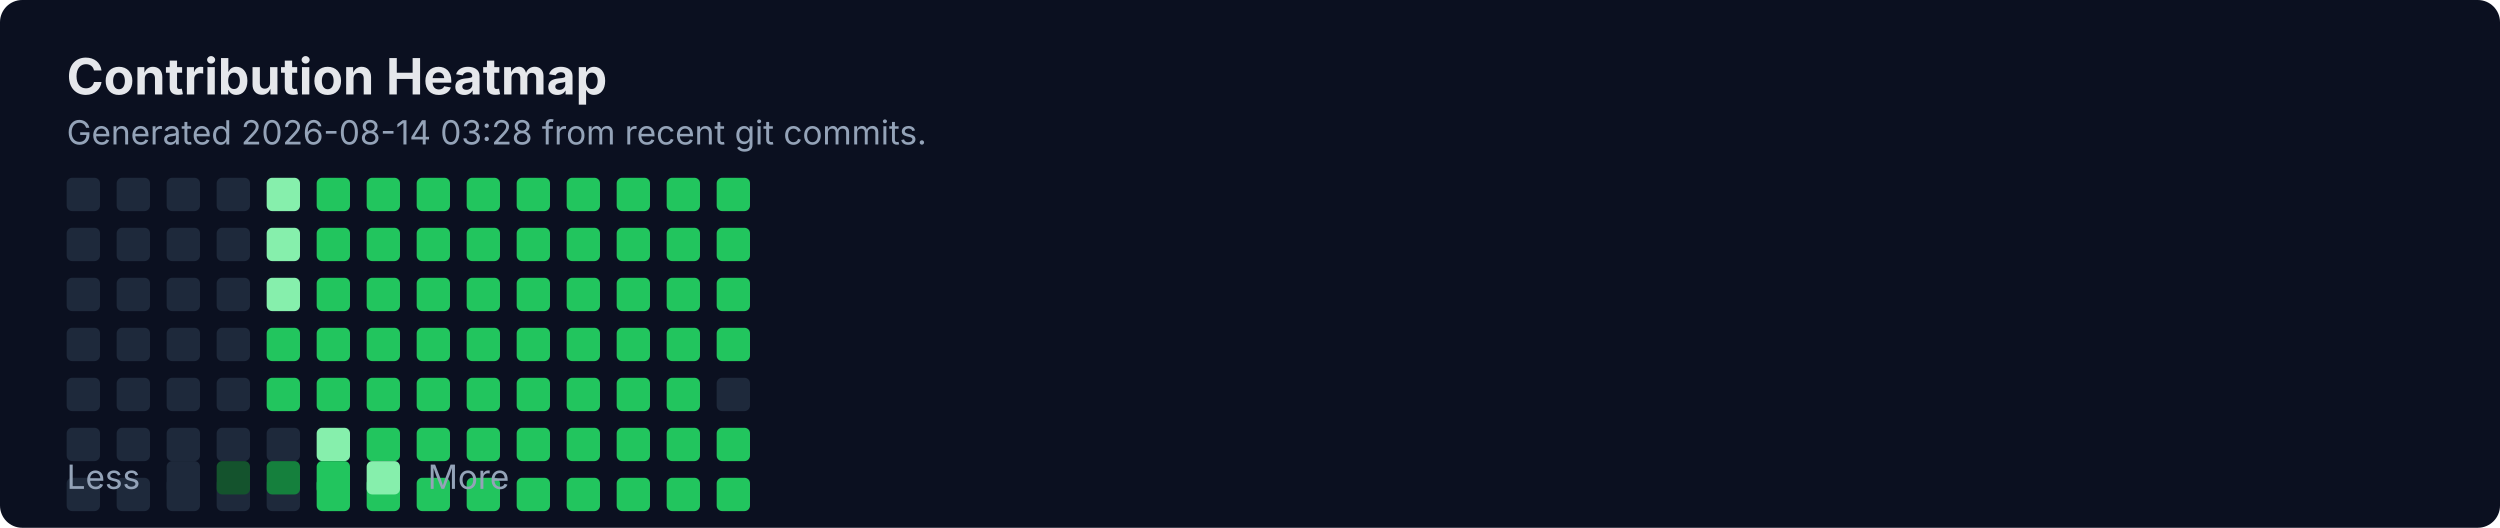
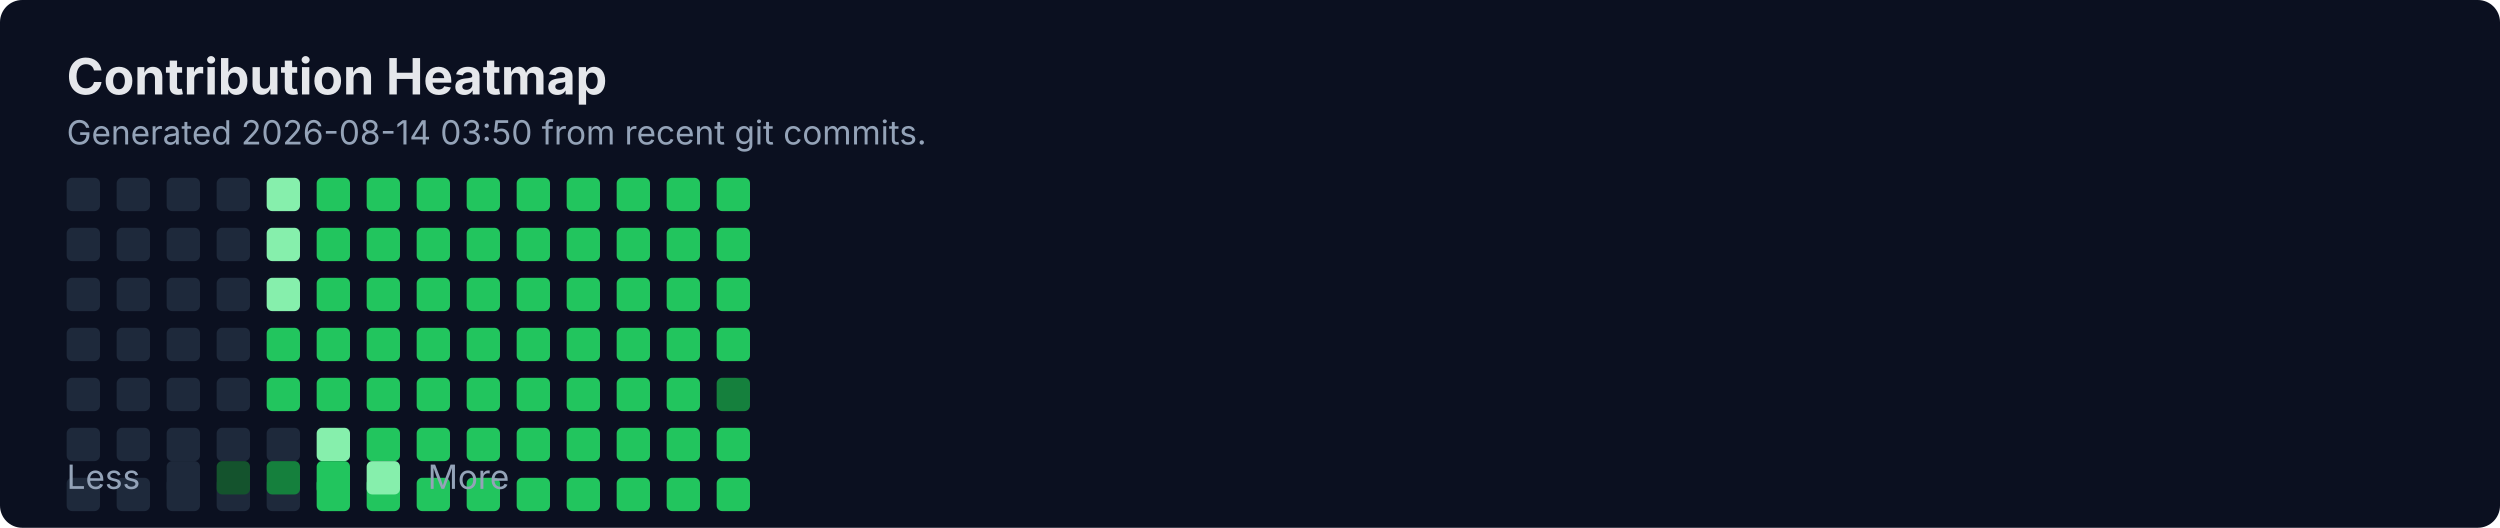
<svg xmlns="http://www.w3.org/2000/svg" width="900" height="190" viewBox="0 0 900 190" fill="none" role="img" aria-labelledby="title">
  <rect width="900" height="190" rx="8" fill="#0B1020" />
  <text x="24" y="34" fill="#E5E7EB" font-family="Inter, Segoe UI, Arial" font-size="18" font-weight="700">Contribution Heatmap</text>
-   <text x="24" y="52" fill="#94A3B8" font-family="Inter, Segoe UI, Arial" font-size="12">Generated 2026-08-14 03:28 from recent git commits.</text>
+   <text x="24" y="52" fill="#94A3B8" font-family="Inter, Segoe UI, Arial" font-size="12">Generated 2026-08-14 03:50 from recent git commits.</text>
  <rect x="24" y="154" width="12" height="12" rx="2" fill="#1E293B" />
  <rect x="24" y="172" width="12" height="12" rx="2" fill="#1E293B" />
  <rect x="24" y="64" width="12" height="12" rx="2" fill="#1E293B" />
  <rect x="24" y="82" width="12" height="12" rx="2" fill="#1E293B" />
  <rect x="24" y="100" width="12" height="12" rx="2" fill="#1E293B" />
  <rect x="24" y="118" width="12" height="12" rx="2" fill="#1E293B" />
  <rect x="24" y="136" width="12" height="12" rx="2" fill="#1E293B" />
  <rect x="42" y="154" width="12" height="12" rx="2" fill="#1E293B" />
  <rect x="42" y="172" width="12" height="12" rx="2" fill="#1E293B" />
  <rect x="42" y="64" width="12" height="12" rx="2" fill="#1E293B" />
  <rect x="42" y="82" width="12" height="12" rx="2" fill="#1E293B" />
  <rect x="42" y="100" width="12" height="12" rx="2" fill="#1E293B" />
  <rect x="42" y="118" width="12" height="12" rx="2" fill="#1E293B" />
  <rect x="42" y="136" width="12" height="12" rx="2" fill="#1E293B" />
  <rect x="60" y="154" width="12" height="12" rx="2" fill="#1E293B" />
  <rect x="60" y="172" width="12" height="12" rx="2" fill="#1E293B" />
  <rect x="60" y="64" width="12" height="12" rx="2" fill="#1E293B" />
  <rect x="60" y="82" width="12" height="12" rx="2" fill="#1E293B" />
  <rect x="60" y="100" width="12" height="12" rx="2" fill="#1E293B" />
  <rect x="60" y="118" width="12" height="12" rx="2" fill="#1E293B" />
  <rect x="60" y="136" width="12" height="12" rx="2" fill="#1E293B" />
  <rect x="78" y="154" width="12" height="12" rx="2" fill="#1E293B" />
  <rect x="78" y="172" width="12" height="12" rx="2" fill="#1E293B" />
  <rect x="78" y="64" width="12" height="12" rx="2" fill="#1E293B" />
  <rect x="78" y="82" width="12" height="12" rx="2" fill="#1E293B" />
  <rect x="78" y="100" width="12" height="12" rx="2" fill="#1E293B" />
  <rect x="78" y="118" width="12" height="12" rx="2" fill="#1E293B" />
  <rect x="78" y="136" width="12" height="12" rx="2" fill="#1E293B" />
  <rect x="96" y="154" width="12" height="12" rx="2" fill="#1E293B" />
  <rect x="96" y="172" width="12" height="12" rx="2" fill="#1E293B" />
  <rect x="96" y="64" width="12" height="12" rx="2" fill="#86EFAC" />
  <rect x="96" y="82" width="12" height="12" rx="2" fill="#86EFAC" />
  <rect x="96" y="100" width="12" height="12" rx="2" fill="#86EFAC" />
  <rect x="96" y="118" width="12" height="12" rx="2" fill="#22C55E" />
  <rect x="96" y="136" width="12" height="12" rx="2" fill="#22C55E" />
  <rect x="114" y="154" width="12" height="12" rx="2" fill="#86EFAC" />
  <rect x="114" y="172" width="12" height="12" rx="2" fill="#22C55E" />
  <rect x="114" y="64" width="12" height="12" rx="2" fill="#22C55E" />
  <rect x="114" y="82" width="12" height="12" rx="2" fill="#22C55E" />
  <rect x="114" y="100" width="12" height="12" rx="2" fill="#22C55E" />
  <rect x="114" y="118" width="12" height="12" rx="2" fill="#22C55E" />
  <rect x="114" y="136" width="12" height="12" rx="2" fill="#22C55E" />
  <rect x="132" y="154" width="12" height="12" rx="2" fill="#22C55E" />
  <rect x="132" y="172" width="12" height="12" rx="2" fill="#22C55E" />
  <rect x="132" y="64" width="12" height="12" rx="2" fill="#22C55E" />
  <rect x="132" y="82" width="12" height="12" rx="2" fill="#22C55E" />
  <rect x="132" y="100" width="12" height="12" rx="2" fill="#22C55E" />
  <rect x="132" y="118" width="12" height="12" rx="2" fill="#22C55E" />
  <rect x="132" y="136" width="12" height="12" rx="2" fill="#22C55E" />
  <rect x="150" y="154" width="12" height="12" rx="2" fill="#22C55E" />
  <rect x="150" y="172" width="12" height="12" rx="2" fill="#22C55E" />
  <rect x="150" y="64" width="12" height="12" rx="2" fill="#22C55E" />
  <rect x="150" y="82" width="12" height="12" rx="2" fill="#22C55E" />
  <rect x="150" y="100" width="12" height="12" rx="2" fill="#22C55E" />
  <rect x="150" y="118" width="12" height="12" rx="2" fill="#22C55E" />
  <rect x="150" y="136" width="12" height="12" rx="2" fill="#22C55E" />
  <rect x="168" y="154" width="12" height="12" rx="2" fill="#22C55E" />
  <rect x="168" y="172" width="12" height="12" rx="2" fill="#22C55E" />
  <rect x="168" y="64" width="12" height="12" rx="2" fill="#22C55E" />
  <rect x="168" y="82" width="12" height="12" rx="2" fill="#22C55E" />
  <rect x="168" y="100" width="12" height="12" rx="2" fill="#22C55E" />
  <rect x="168" y="118" width="12" height="12" rx="2" fill="#22C55E" />
  <rect x="168" y="136" width="12" height="12" rx="2" fill="#22C55E" />
  <rect x="186" y="154" width="12" height="12" rx="2" fill="#22C55E" />
  <rect x="186" y="172" width="12" height="12" rx="2" fill="#22C55E" />
  <rect x="186" y="64" width="12" height="12" rx="2" fill="#22C55E" />
  <rect x="186" y="82" width="12" height="12" rx="2" fill="#22C55E" />
  <rect x="186" y="100" width="12" height="12" rx="2" fill="#22C55E" />
  <rect x="186" y="118" width="12" height="12" rx="2" fill="#22C55E" />
  <rect x="186" y="136" width="12" height="12" rx="2" fill="#22C55E" />
  <rect x="204" y="154" width="12" height="12" rx="2" fill="#22C55E" />
  <rect x="204" y="172" width="12" height="12" rx="2" fill="#22C55E" />
  <rect x="204" y="64" width="12" height="12" rx="2" fill="#22C55E" />
  <rect x="204" y="82" width="12" height="12" rx="2" fill="#22C55E" />
  <rect x="204" y="100" width="12" height="12" rx="2" fill="#22C55E" />
  <rect x="204" y="118" width="12" height="12" rx="2" fill="#22C55E" />
  <rect x="204" y="136" width="12" height="12" rx="2" fill="#22C55E" />
  <rect x="222" y="154" width="12" height="12" rx="2" fill="#22C55E" />
  <rect x="222" y="172" width="12" height="12" rx="2" fill="#22C55E" />
  <rect x="222" y="64" width="12" height="12" rx="2" fill="#22C55E" />
  <rect x="222" y="82" width="12" height="12" rx="2" fill="#22C55E" />
  <rect x="222" y="100" width="12" height="12" rx="2" fill="#22C55E" />
  <rect x="222" y="118" width="12" height="12" rx="2" fill="#22C55E" />
  <rect x="222" y="136" width="12" height="12" rx="2" fill="#22C55E" />
  <rect x="240" y="154" width="12" height="12" rx="2" fill="#22C55E" />
  <rect x="240" y="172" width="12" height="12" rx="2" fill="#22C55E" />
  <rect x="240" y="64" width="12" height="12" rx="2" fill="#22C55E" />
  <rect x="240" y="82" width="12" height="12" rx="2" fill="#22C55E" />
  <rect x="240" y="100" width="12" height="12" rx="2" fill="#22C55E" />
  <rect x="240" y="118" width="12" height="12" rx="2" fill="#22C55E" />
  <rect x="240" y="136" width="12" height="12" rx="2" fill="#22C55E" />
  <rect x="258" y="154" width="12" height="12" rx="2" fill="#22C55E" />
  <rect x="258" y="172" width="12" height="12" rx="2" fill="#22C55E" />
  <rect x="258" y="64" width="12" height="12" rx="2" fill="#22C55E" />
  <rect x="258" y="82" width="12" height="12" rx="2" fill="#22C55E" />
  <rect x="258" y="100" width="12" height="12" rx="2" fill="#22C55E" />
  <rect x="258" y="118" width="12" height="12" rx="2" fill="#22C55E" />
-   <rect x="258" y="136" width="12" height="12" rx="2" fill="#1E293B" />
+   <rect x="258" y="136" width="12" height="12" rx="2" fill="#15803D" />
  <text x="24" y="176" fill="#94A3B8" font-family="Inter, Segoe UI, Arial" font-size="12">Less</text>
  <rect x="60" y="166" width="12" height="12" rx="2" fill="#1E293B" />
  <rect x="78" y="166" width="12" height="12" rx="2" fill="#14532D" />
  <rect x="96" y="166" width="12" height="12" rx="2" fill="#15803D" />
  <rect x="114" y="166" width="12" height="12" rx="2" fill="#22C55E" />
  <rect x="132" y="166" width="12" height="12" rx="2" fill="#86EFAC" />
  <text x="154" y="176" fill="#94A3B8" font-family="Inter, Segoe UI, Arial" font-size="12">More</text>
</svg>
